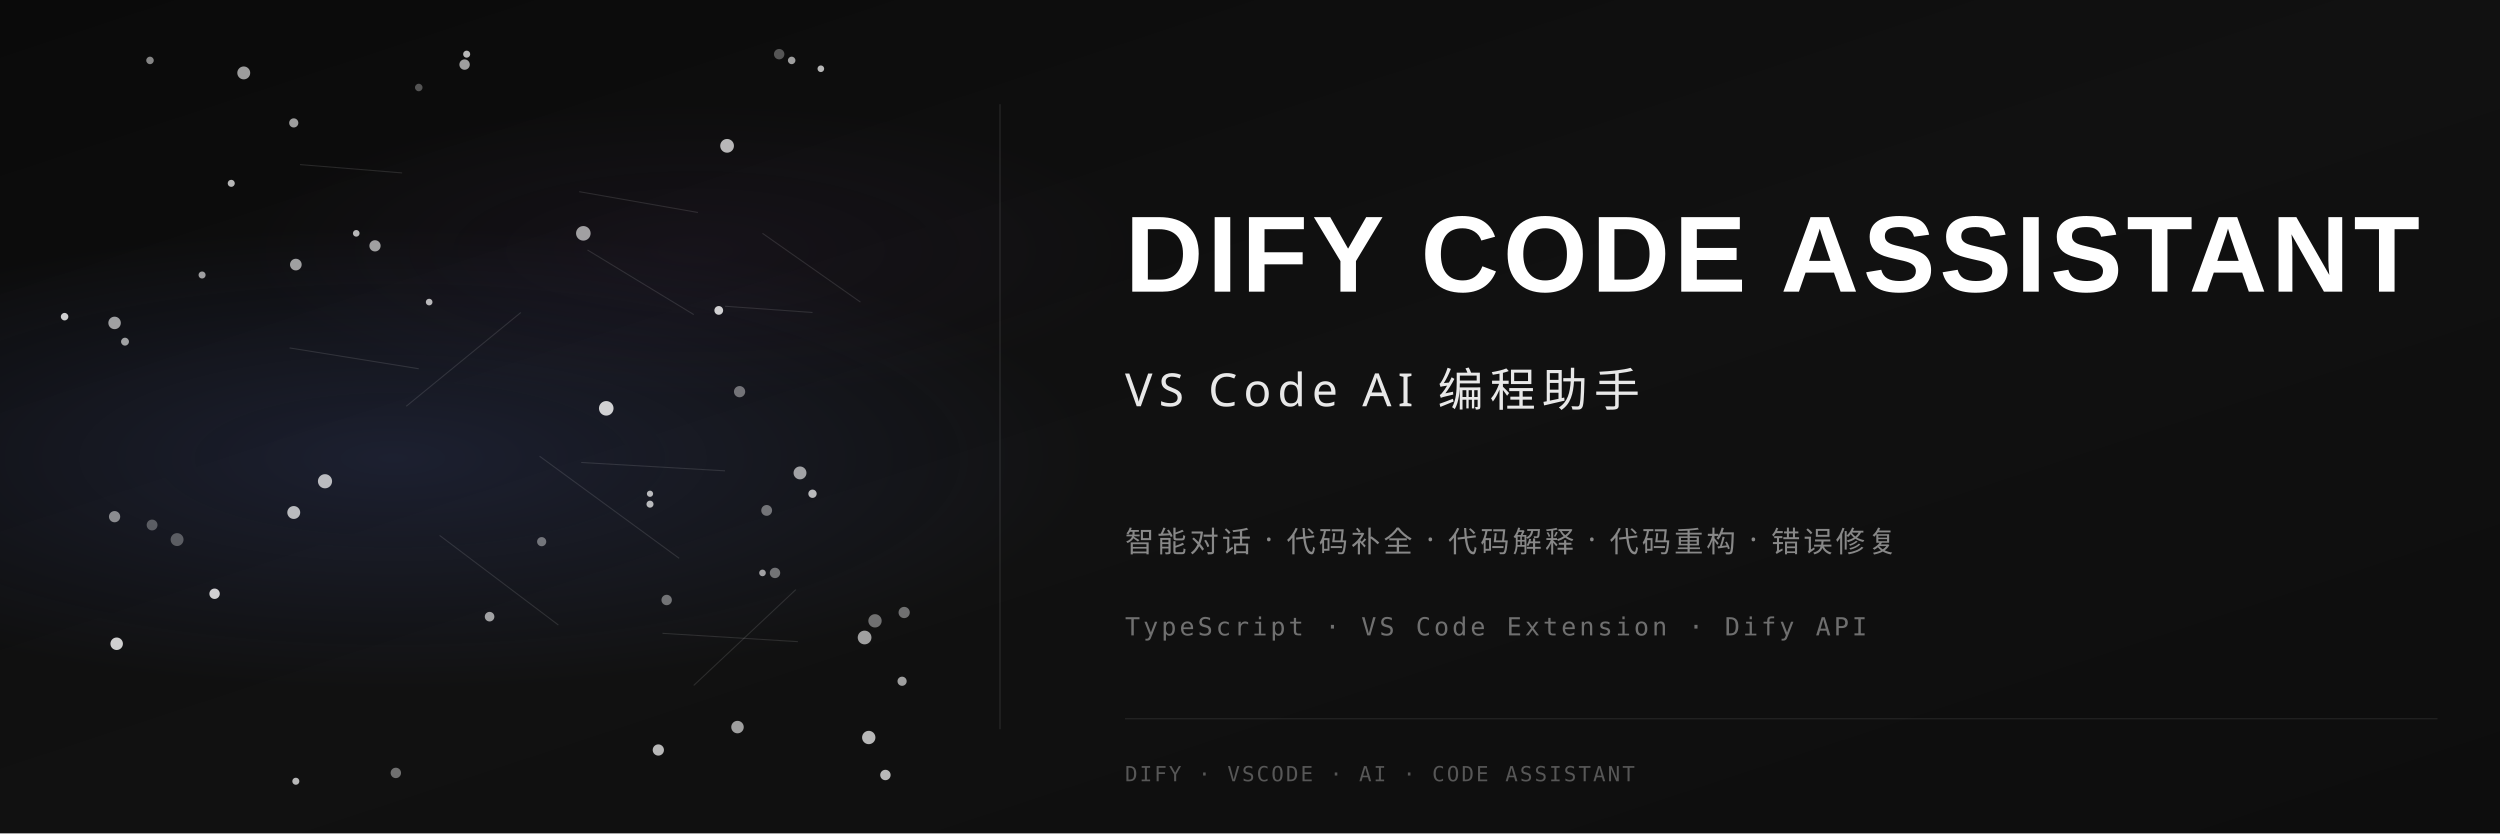
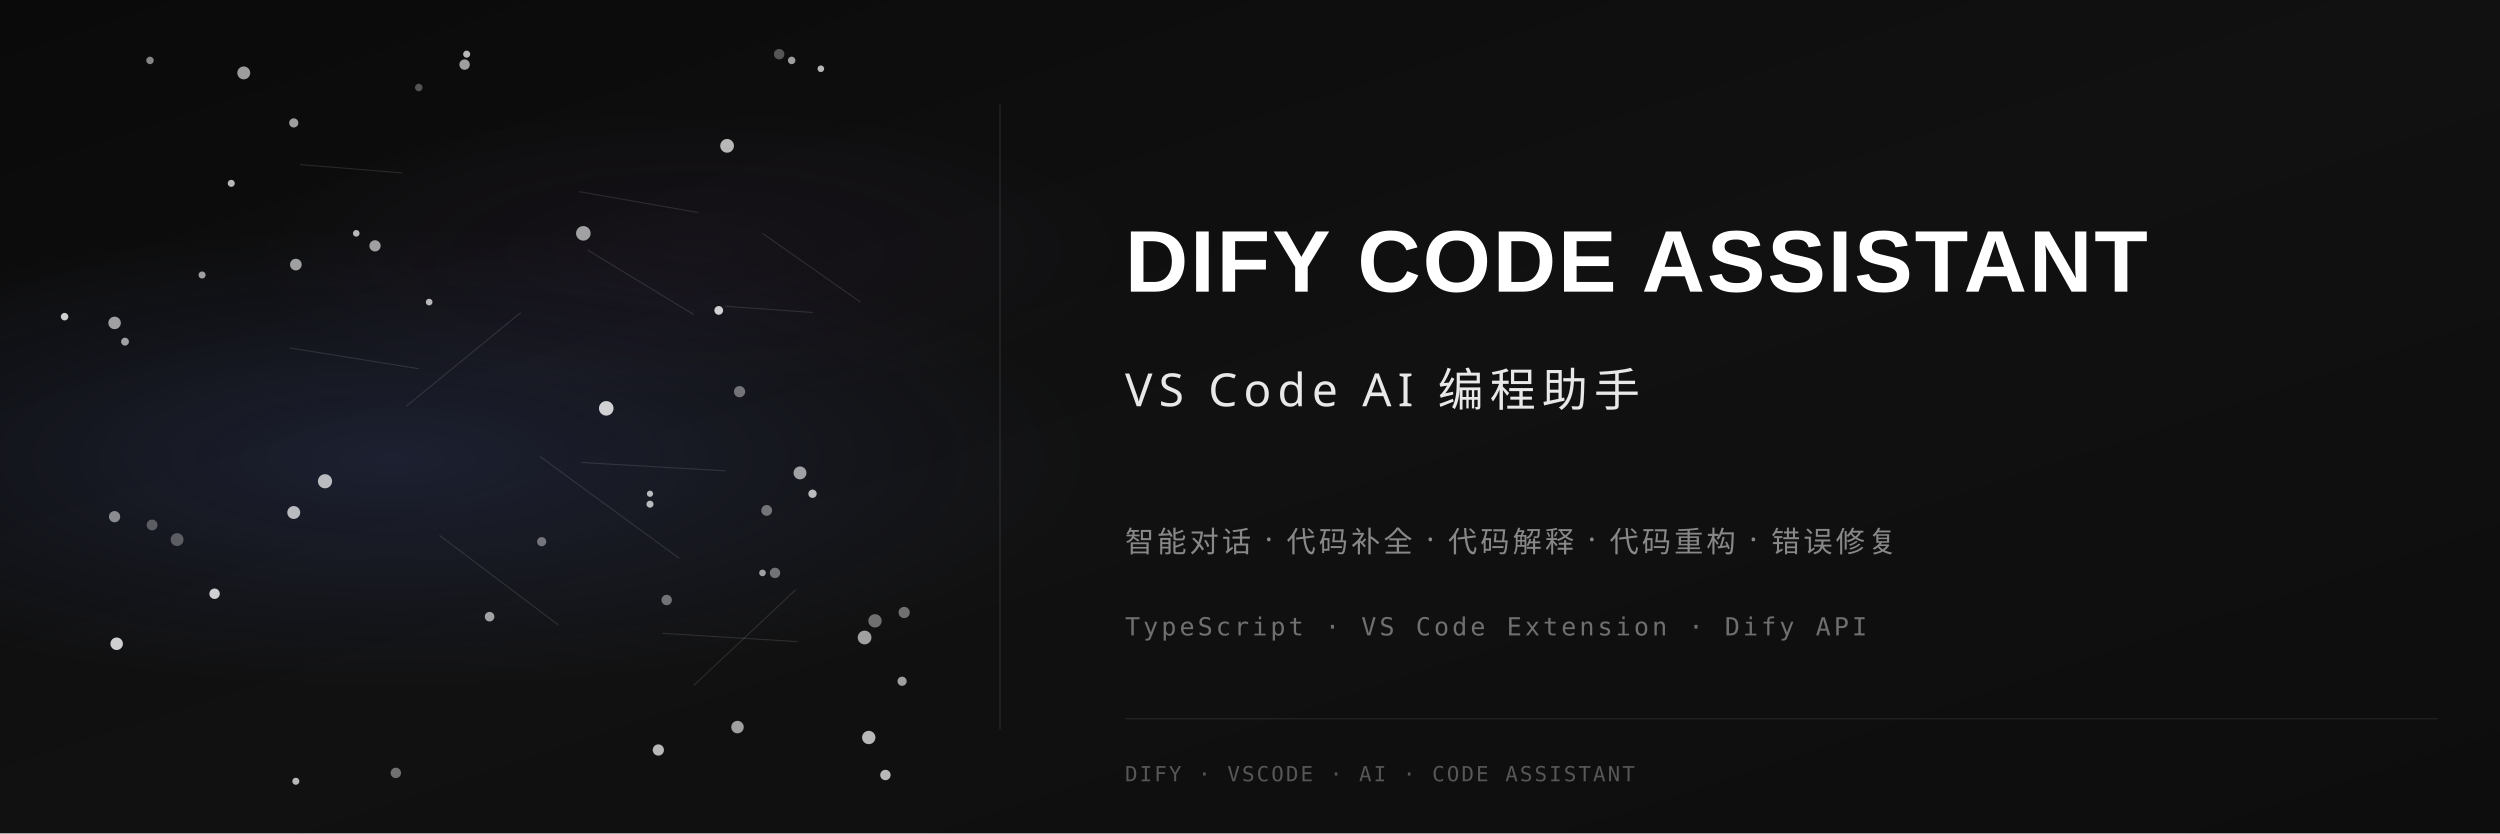
<svg xmlns="http://www.w3.org/2000/svg" viewBox="0 0 1200 400" width="1200" height="400">
  <defs>
    <linearGradient id="bg" x1="0%" y1="0%" x2="100%" y2="100%">
      <stop offset="0%" style="stop-color:#0a0a0a" />
      <stop offset="50%" style="stop-color:#111111" />
      <stop offset="100%" style="stop-color:#0d0d0d" />
    </linearGradient>
    <radialGradient id="glow1" cx="16%" cy="55%" r="28%">
      <stop offset="0%" style="stop-color:#667eea;stop-opacity:0.15" />
      <stop offset="100%" style="stop-color:#667eea;stop-opacity:0" />
    </radialGradient>
    <radialGradient id="glow2" cx="28%" cy="30%" r="18%">
      <stop offset="0%" style="stop-color:#764ba2;stop-opacity:0.08" />
      <stop offset="100%" style="stop-color:#764ba2;stop-opacity:0" />
    </radialGradient>
  </defs>
  <rect width="1200" height="400" fill="url(#bg)" />
  <rect width="1200" height="400" fill="url(#glow1)" />
  <rect width="1200" height="400" fill="url(#glow2)" />
  <circle cx="111" cy="88" r="1.7" fill="white" opacity="0.7" />
  <circle cx="372" cy="275" r="2.5" fill="white" opacity="0.4" />
  <circle cx="201" cy="42" r="1.8" fill="white" opacity="0.3" />
  <circle cx="56" cy="309" r="3.0" fill="white" opacity="0.8" />
  <circle cx="390" cy="237" r="2.0" fill="white" opacity="0.7" />
  <circle cx="60" cy="164" r="1.9" fill="white" opacity="0.6" />
  <circle cx="235" cy="296" r="2.3" fill="white" opacity="0.6" />
  <circle cx="72" cy="29" r="1.8" fill="white" opacity="0.5" />
  <circle cx="320" cy="288" r="2.5" fill="white" opacity="0.4" />
  <circle cx="206" cy="145" r="1.6" fill="white" opacity="0.7" />
  <circle cx="433" cy="327" r="2.2" fill="white" opacity="0.6" />
  <circle cx="55" cy="248" r="2.7" fill="white" opacity="0.5" />
  <circle cx="434" cy="294" r="2.7" fill="white" opacity="0.4" />
  <circle cx="380" cy="29" r="1.8" fill="white" opacity="0.6" />
  <circle cx="280" cy="112" r="3.5" fill="white" opacity="0.6" />
  <circle cx="415" cy="306" r="3.3" fill="white" opacity="0.6" />
  <circle cx="374" cy="26" r="2.5" fill="white" opacity="0.3" />
  <circle cx="260" cy="260" r="2.2" fill="white" opacity="0.4" />
  <circle cx="312" cy="237" r="1.5" fill="white" opacity="0.7" />
  <circle cx="291" cy="196" r="3.5" fill="white" opacity="0.8" />
  <circle cx="31" cy="152" r="1.8" fill="white" opacity="0.8" />
  <circle cx="55" cy="155" r="3.0" fill="white" opacity="0.6" />
  <circle cx="312" cy="242" r="1.7" fill="white" opacity="0.7" />
  <circle cx="156" cy="231" r="3.4" fill="white" opacity="0.7" />
  <circle cx="368" cy="245" r="2.6" fill="white" opacity="0.4" />
  <circle cx="349" cy="70" r="3.3" fill="white" opacity="0.7" />
  <circle cx="142" cy="127" r="2.8" fill="white" opacity="0.6" />
  <circle cx="171" cy="112" r="1.6" fill="white" opacity="0.7" />
  <circle cx="355" cy="188" r="2.7" fill="white" opacity="0.4" />
  <circle cx="425" cy="372" r="2.5" fill="white" opacity="0.7" />
  <circle cx="73" cy="252" r="2.6" fill="white" opacity="0.3" />
  <circle cx="97" cy="132" r="1.7" fill="white" opacity="0.6" />
  <circle cx="384" cy="227" r="3.1" fill="white" opacity="0.6" />
  <circle cx="354" cy="349" r="3.0" fill="white" opacity="0.6" />
  <circle cx="85" cy="259" r="3.1" fill="white" opacity="0.3" />
  <circle cx="190" cy="371" r="2.5" fill="white" opacity="0.4" />
  <circle cx="223" cy="31" r="2.5" fill="white" opacity="0.6" />
  <circle cx="316" cy="360" r="2.7" fill="white" opacity="0.7" />
  <circle cx="117" cy="35" r="3.1" fill="white" opacity="0.6" />
  <circle cx="417" cy="354" r="3.2" fill="white" opacity="0.7" />
  <circle cx="345" cy="149" r="2.1" fill="white" opacity="0.8" />
  <circle cx="224" cy="26" r="1.7" fill="white" opacity="0.7" />
  <circle cx="142" cy="375" r="1.7" fill="white" opacity="0.7" />
  <circle cx="141" cy="246" r="3.1" fill="white" opacity="0.7" />
  <circle cx="180" cy="118" r="2.7" fill="white" opacity="0.6" />
  <circle cx="103" cy="285" r="2.5" fill="white" opacity="0.8" />
  <circle cx="141" cy="59" r="2.2" fill="white" opacity="0.6" />
  <circle cx="366" cy="275" r="1.6" fill="white" opacity="0.6" />
  <circle cx="420" cy="298" r="3.2" fill="white" opacity="0.4" />
  <circle cx="394" cy="33" r="1.6" fill="white" opacity="0.7" />
  <line x1="318" y1="304" x2="383" y2="308" stroke="white" stroke-width="0.5" opacity="0.12" />
  <line x1="211" y1="257" x2="268" y2="300" stroke="white" stroke-width="0.5" opacity="0.12" />
  <line x1="282" y1="120" x2="333" y2="151" stroke="white" stroke-width="0.5" opacity="0.12" />
  <line x1="333" y1="329" x2="382" y2="283" stroke="white" stroke-width="0.5" opacity="0.12" />
  <line x1="259" y1="219" x2="326" y2="268" stroke="white" stroke-width="0.5" opacity="0.12" />
  <line x1="195" y1="195" x2="250" y2="150" stroke="white" stroke-width="0.5" opacity="0.12" />
  <line x1="144" y1="79" x2="193" y2="83" stroke="white" stroke-width="0.5" opacity="0.12" />
  <line x1="278" y1="92" x2="335" y2="102" stroke="white" stroke-width="0.5" opacity="0.12" />
  <line x1="279" y1="222" x2="348" y2="226" stroke="white" stroke-width="0.5" opacity="0.12" />
  <line x1="139" y1="167" x2="201" y2="177" stroke="white" stroke-width="0.5" opacity="0.12" />
  <line x1="366" y1="112" x2="413" y2="145" stroke="white" stroke-width="0.5" opacity="0.12" />
  <line x1="348" y1="147" x2="390" y2="150" stroke="white" stroke-width="0.5" opacity="0.12" />
  <line x1="480" y1="50" x2="480" y2="350" stroke="white" stroke-width="0.5" opacity="0.12" />
-   <text x="540" y="140" font-family="'SF Pro Display','Helvetica Neue',Arial,sans-serif" font-size="52" font-weight="800" fill="white" letter-spacing="2">DIFY CODE ASSISTANT</text>
+   <text x="540" y="140" font-family="'SF Pro Display','Helvetica Neue',Arial,sans-serif" font-size="42" font-weight="800" fill="white" letter-spacing="1">DIFY CODE ASSISTANT</text>
  <text x="540" y="195" font-family="'Noto Sans SC','PingFang SC','Microsoft YaHei',sans-serif" font-size="22" font-weight="500" fill="white" opacity="0.9" letter-spacing="3">VS Code AI 编程助手</text>
  <text x="540" y="265" font-family="'Noto Sans SC','PingFang SC','Microsoft YaHei',sans-serif" font-size="14" font-weight="300" fill="white" opacity="0.5" letter-spacing="1.5">智能对话 · 代码补全 · 代码解释 · 代码重构 · 错误修复</text>
  <text x="540" y="305" font-family="'SF Mono','Fira Code','Consolas',monospace" font-size="12" fill="white" opacity="0.4" letter-spacing="1.5">TypeScript · VS Code Extension · Dify API</text>
  <line x1="540" y1="345" x2="1170" y2="345" stroke="white" stroke-width="0.5" opacity="0.1" />
  <text x="540" y="375" font-family="'SF Mono','Fira Code','Consolas',monospace" font-size="10" fill="white" opacity="0.3" letter-spacing="1">DIFY · VSCODE · AI · CODE ASSISTANT</text>
</svg>
